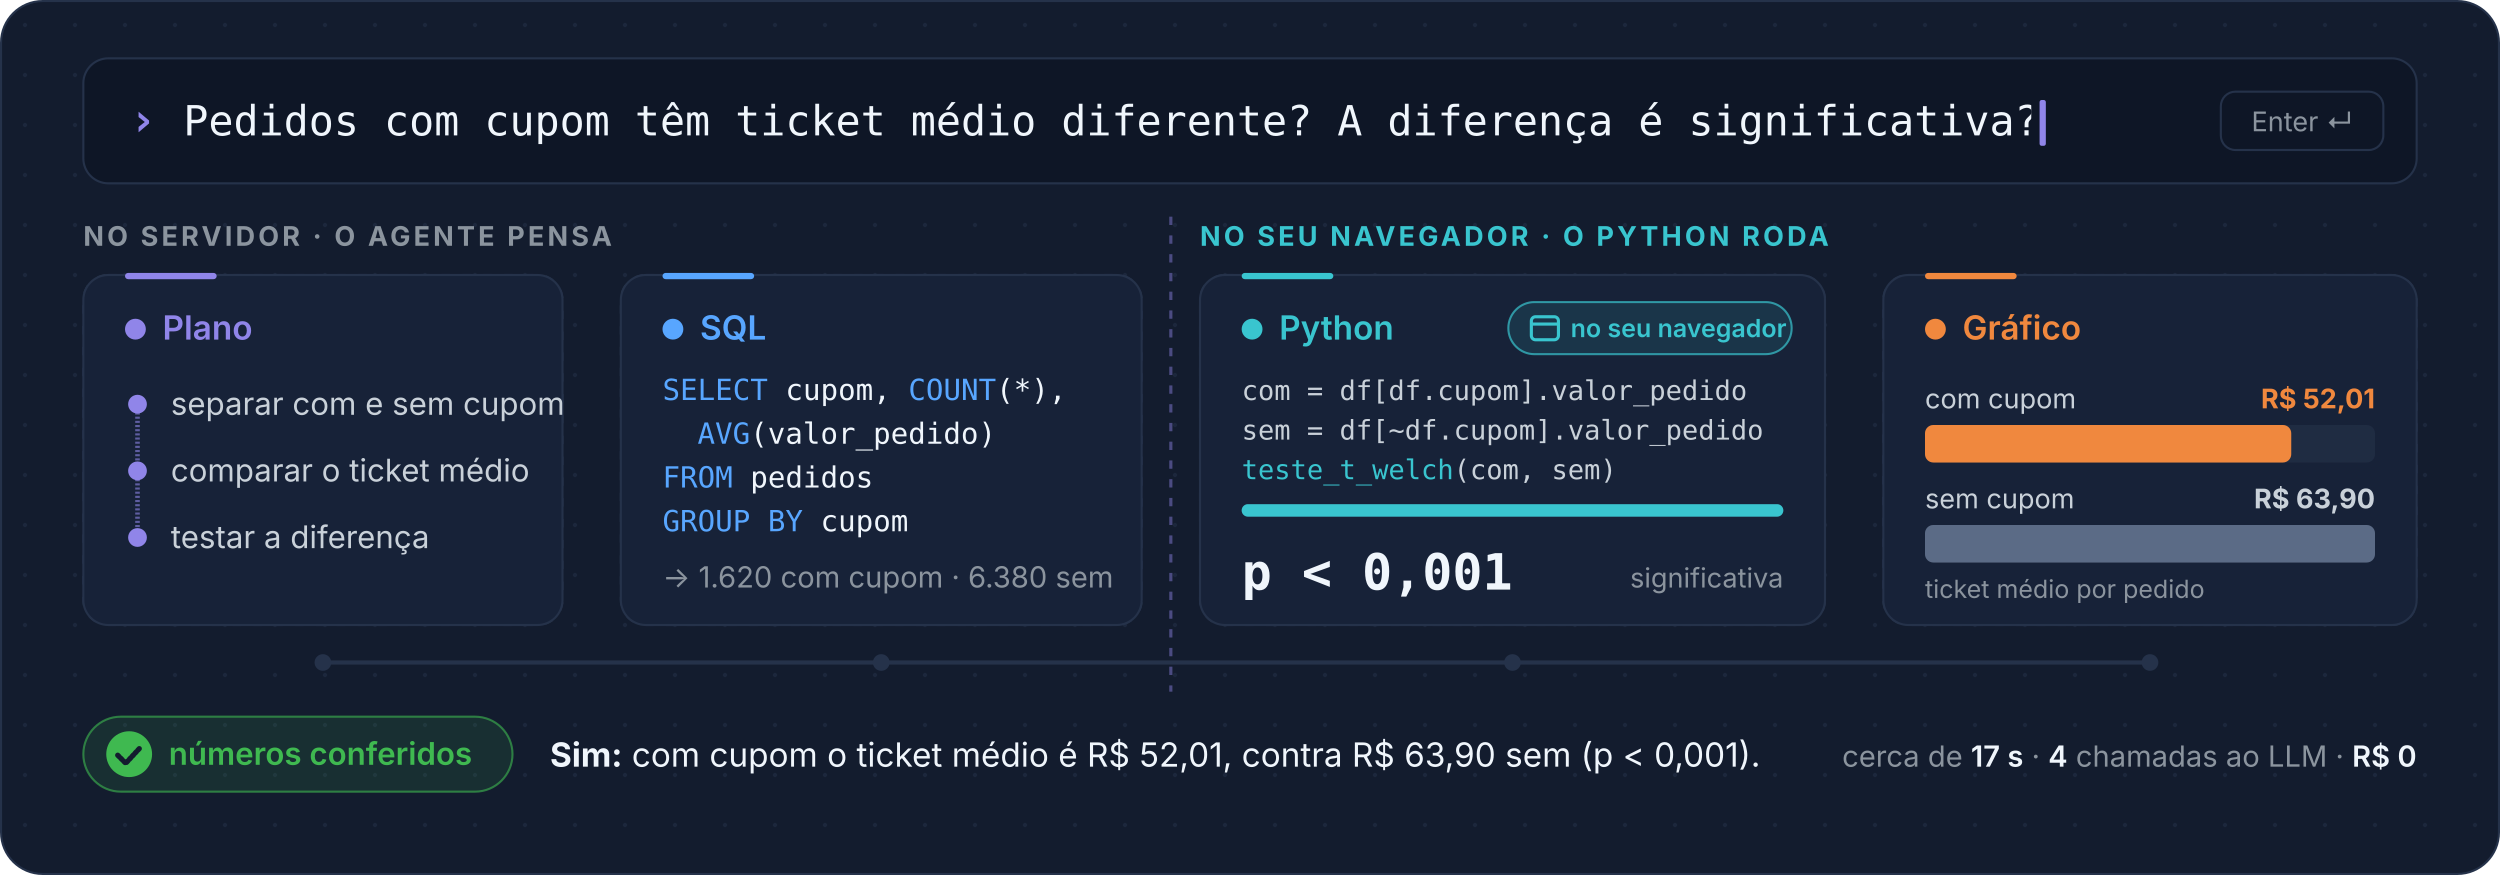
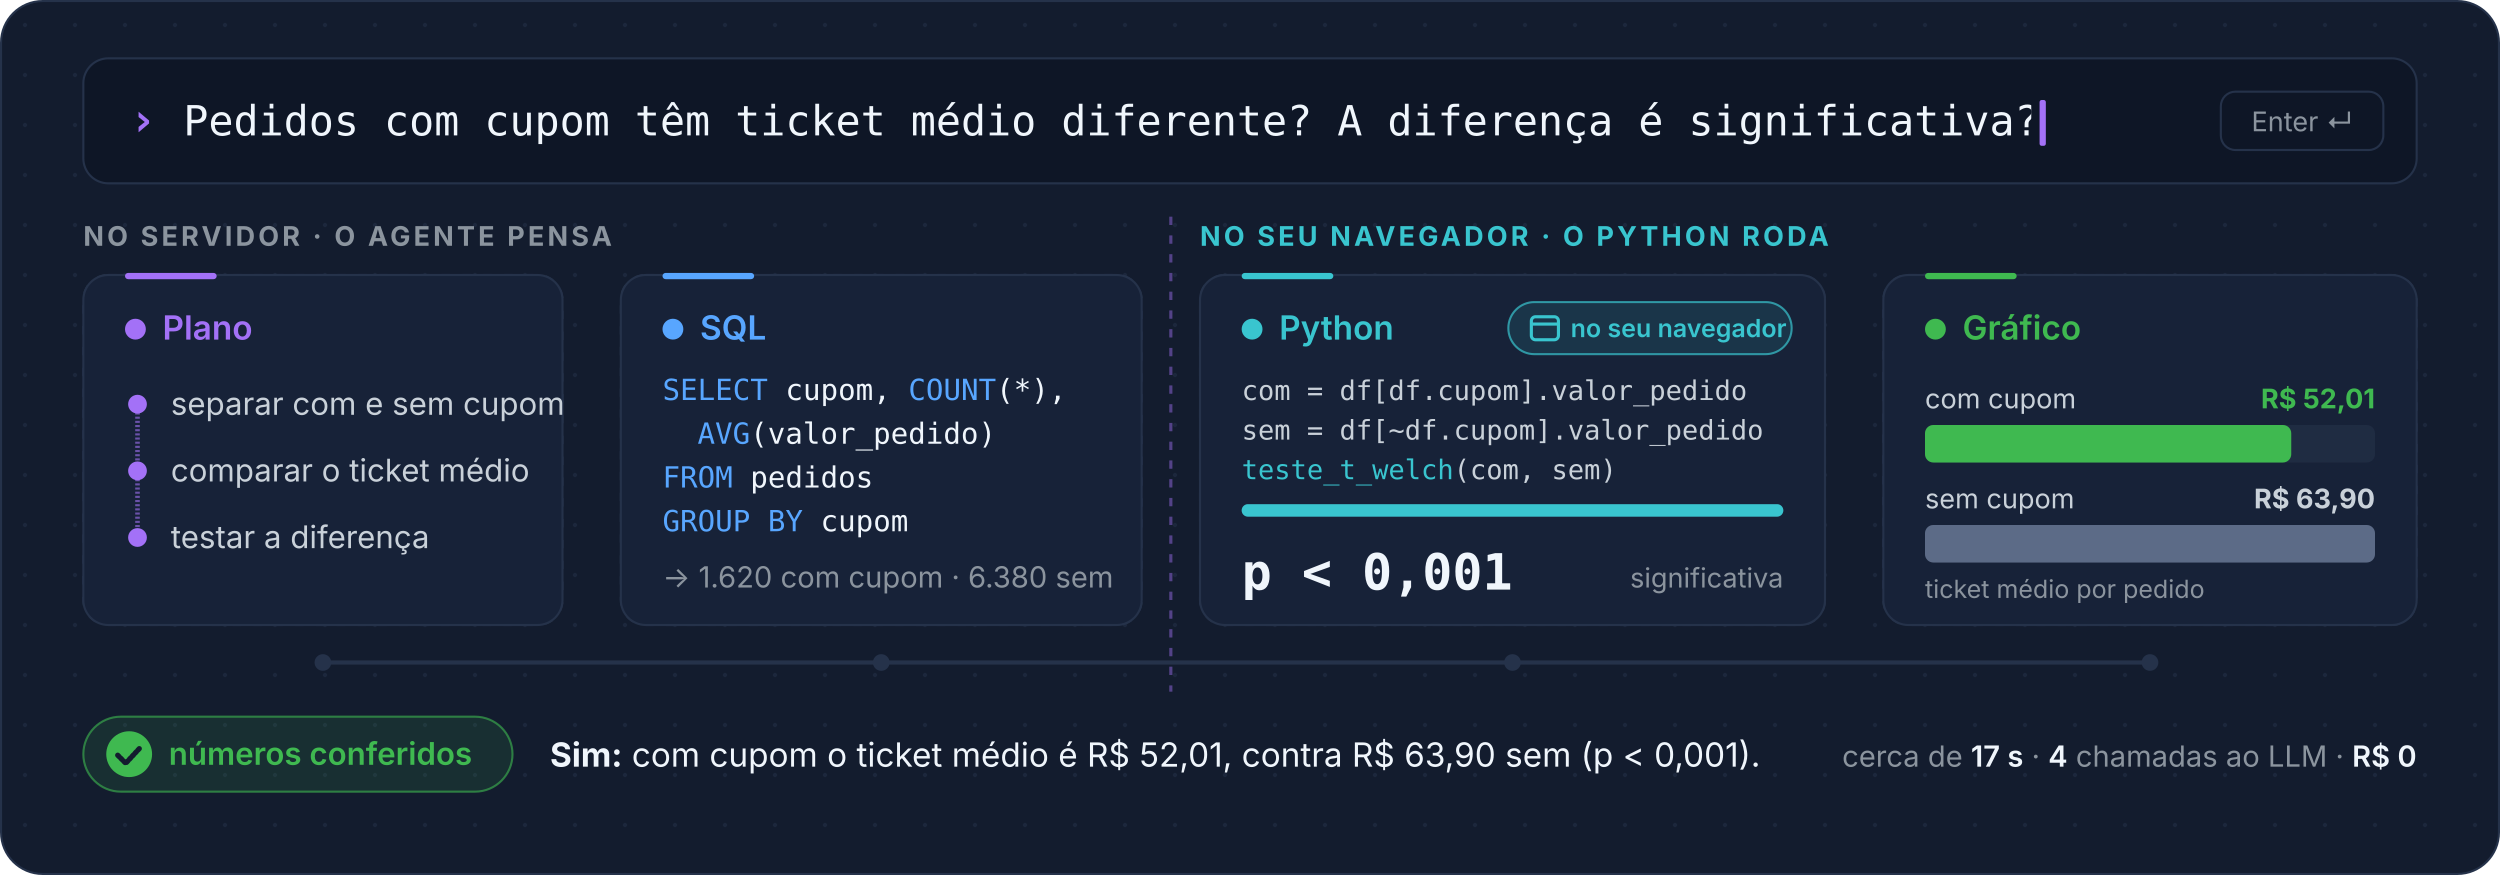
<svg xmlns="http://www.w3.org/2000/svg" viewBox="0 0 1200 420" width="1200" height="420" role="img" aria-labelledby="t d">
  <style>.s{font-family:system-ui,-apple-system,"Segoe UI",sans-serif}.m{font-family:ui-monospace,"Cascadia Mono",Consolas,monospace}.o{transform-box:fill-box;transform-origin:center}.l{transform-box:fill-box;transform-origin:0 50%}.h{opacity:0}.d{stroke-dasharray:1}@keyframes k1{0%,2.5%{transform:none;animation-timing-function:steps(74,end)}21.67%,100%{transform:translateX(888px)}}.k1{animation:k1 12s infinite}@keyframes k2{0%,2.5%{transform:translateX(-888px);animation-timing-function:steps(74,end)}21.67%,100%{transform:none}}.k2{animation:k2 12s infinite}@keyframes k3{0%{opacity:1}21.67%{opacity:0}25.83%{opacity:1}30%{opacity:0}34.17%{opacity:1}38.33%{opacity:0}42.5%{opacity:1}46.67%{opacity:0}50.83%{opacity:1}55%{opacity:0}59.17%{opacity:1}63.33%{opacity:0}67.5%{opacity:1}71.67%{opacity:0}75.83%{opacity:1}80%{opacity:0}84.17%{opacity:1}88.33%{opacity:0}91.67%,100%{opacity:0}}.k3{animation:k3 12s step-end infinite}@keyframes k4{0%,20.83%{opacity:0}23.33%,22.5%{opacity:0.45}26.67%,100%{opacity:0}}.k4{animation:k4 12s infinite}@keyframes k5{0%,41.25%{opacity:0}43.75%,44.58%{opacity:1}48.75%,100%{opacity:0}}.k5{animation:k5 12s infinite}@keyframes k6{0%,21.67%{opacity:0;transform:translate(0,14px);animation-timing-function:cubic-bezier(.16,1,.3,1)}25.42%,100%{opacity:1;transform:none}}.k6{animation:k6 12s infinite}@keyframes k7{0%,21.67%{opacity:0}24.17%,33.33%{opacity:1}37.5%,100%{opacity:0}}.k7{animation:k7 12s infinite}@keyframes k8{0%,23.75%{stroke-dashoffset:1;animation-timing-function:cubic-bezier(.65,0,.35,1)}29.58%,100%{stroke-dashoffset:0}}.k8{animation:k8 12s infinite}@keyframes k9{0%,24.17%{opacity:0;transform:translate(-8px,0);animation-timing-function:cubic-bezier(.16,1,.3,1)}27.5%,100%{opacity:1;transform:none}}.k9{animation:k9 12s infinite}@keyframes k10{0%,26%{opacity:0;transform:translate(-8px,0);animation-timing-function:cubic-bezier(.16,1,.3,1)}29.33%,100%{opacity:1;transform:none}}.k10{animation:k10 12s infinite}@keyframes k11{0%,27.83%{opacity:0;transform:translate(-8px,0);animation-timing-function:cubic-bezier(.16,1,.3,1)}31.17%,100%{opacity:1;transform:none}}.k11{animation:k11 12s infinite}@keyframes k12{0%,30%{opacity:0;transform:translate(0,14px);animation-timing-function:cubic-bezier(.16,1,.3,1)}33.75%,100%{opacity:1;transform:none}}.k12{animation:k12 12s infinite}@keyframes k13{0%,30%{opacity:0}32.5%,41.67%{opacity:1}45.83%,100%{opacity:0}}.k13{animation:k13 12s infinite}@keyframes k14{0%,32.08%{opacity:0;transform:translate(-8px,0);animation-timing-function:cubic-bezier(.16,1,.3,1)}35%,100%{opacity:1;transform:none}}.k14{animation:k14 12s infinite}@keyframes k15{0%,33.75%{opacity:0;transform:translate(-8px,0);animation-timing-function:cubic-bezier(.16,1,.3,1)}36.67%,100%{opacity:1;transform:none}}.k15{animation:k15 12s infinite}@keyframes k16{0%,35.42%{opacity:0;transform:translate(-8px,0);animation-timing-function:cubic-bezier(.16,1,.3,1)}38.33%,100%{opacity:1;transform:none}}.k16{animation:k16 12s infinite}@keyframes k17{0%,37.08%{opacity:0;transform:translate(-8px,0);animation-timing-function:cubic-bezier(.16,1,.3,1)}40%,100%{opacity:1;transform:none}}.k17{animation:k17 12s infinite}@keyframes k18{0%,39.58%{opacity:0;transform:translate(0,10px);animation-timing-function:cubic-bezier(.16,1,.3,1)}42.5%,100%{opacity:1;transform:none}}.k18{animation:k18 12s infinite}@keyframes k19{0%,41.67%{opacity:0;transform:translate(0,14px);animation-timing-function:cubic-bezier(.16,1,.3,1)}45.42%,100%{opacity:1;transform:none}}.k19{animation:k19 12s infinite}@keyframes k20{0%,41.67%{opacity:0}44.17%,53.33%{opacity:1}57.5%,100%{opacity:0}}.k20{animation:k20 12s infinite}@keyframes k21{0%,44.17%{opacity:0;transform:scale(.85);animation-timing-function:cubic-bezier(.16,1,.3,1)}47.5%,100%{opacity:1;transform:none}}.k21{animation:k21 12s infinite}@keyframes k22{0%,45%{opacity:0;transform:translate(-8px,0);animation-timing-function:cubic-bezier(.16,1,.3,1)}47.92%,100%{opacity:1;transform:none}}.k22{animation:k22 12s infinite}@keyframes k23{0%,46.33%{opacity:0;transform:translate(-8px,0);animation-timing-function:cubic-bezier(.16,1,.3,1)}49.25%,100%{opacity:1;transform:none}}.k23{animation:k23 12s infinite}@keyframes k24{0%,47.67%{opacity:0;transform:translate(-8px,0);animation-timing-function:cubic-bezier(.16,1,.3,1)}50.58%,100%{opacity:1;transform:none}}.k24{animation:k24 12s infinite}@keyframes k25{0%,49.17%{transform:scaleX(0);animation-timing-function:cubic-bezier(.65,0,.35,1)}55%,100%{transform:none}}.k25{animation:k25 12s infinite}@keyframes k26{0%,54.58%{opacity:0;transform:translate(0,10px);animation-timing-function:cubic-bezier(.16,1,.3,1)}57.92%,100%{opacity:1;transform:none}}.k26{animation:k26 12s infinite}@keyframes k27{0%,58.33%{opacity:0;transform:translate(0,14px);animation-timing-function:cubic-bezier(.16,1,.3,1)}62.08%,100%{opacity:1;transform:none}}.k27{animation:k27 12s infinite}@keyframes k28{0%,58.33%{opacity:0}60.83%,70%{opacity:1}74.17%,100%{opacity:0}}.k28{animation:k28 12s infinite}@keyframes k29{0%,66.25%{opacity:0;transform:translate(0,10px);animation-timing-function:cubic-bezier(.16,1,.3,1)}69.17%,100%{opacity:1;transform:none}}.k29{animation:k29 12s infinite}@keyframes k30{0%,60.83%{transform:scaleX(0);animation-timing-function:cubic-bezier(.65,0,.35,1)}66.67%,100%{transform:none}}.k30{animation:k30 12s infinite}@keyframes k31{0%,67.92%{opacity:0;transform:translate(0,10px);animation-timing-function:cubic-bezier(.16,1,.3,1)}70.83%,100%{opacity:1;transform:none}}.k31{animation:k31 12s infinite}@keyframes k32{0%,62.5%{transform:scaleX(0);animation-timing-function:cubic-bezier(.65,0,.35,1)}68.33%,100%{transform:none}}.k32{animation:k32 12s infinite}@keyframes k33{0%,28.33%{opacity:0;transform:translateX(0px)}28.75%{opacity:1;transform:translateX(0px);animation-timing-function:cubic-bezier(.65,0,.35,1)}31.67%{opacity:1;transform:translateX(268px)}32.5%,56.67%{opacity:0;transform:translateX(571px)}57.08%{opacity:1;transform:translateX(571px);animation-timing-function:cubic-bezier(.65,0,.35,1)}60%{opacity:1;transform:translateX(877px)}60.83%,100%{opacity:0;transform:translateX(877px)}}.k33{animation:k33 12s infinite}@keyframes k34{0%,40.42%{opacity:0;transform:translate(0,0)}41.25%{opacity:1;transform:translate(0,0);animation-timing-function:cubic-bezier(.65,0,.35,1)}45.42%{opacity:1;transform:translate(303px,0px)}47.08%,100%{opacity:0;transform:translate(303px,0px)}}.k34{animation:k34 12s infinite}@keyframes k35{0%,70%{opacity:0;transform:scale(1.15);animation-timing-function:cubic-bezier(.16,1,.3,1)}72.92%,100%{opacity:1;transform:none}}.k35{animation:k35 12s infinite}@keyframes k36{0%,71.67%{stroke-dashoffset:1;animation-timing-function:cubic-bezier(.65,0,.35,1)}74.17%,100%{stroke-dashoffset:0}}.k36{animation:k36 12s infinite}@keyframes k37{0%,71.25%{opacity:0;transform:scale(1)}71.67%{opacity:.8;transform:scale(1);animation-timing-function:cubic-bezier(.16,1,.3,1)}78.33%,100%{opacity:0;transform:scale(2.6)}}.k37{animation:k37 12s infinite}@keyframes k38{0%,72.92%{opacity:0;transform:translate(-10px,0);animation-timing-function:cubic-bezier(.16,1,.3,1)}76.67%,100%{opacity:1;transform:none}}.k38{animation:k38 12s infinite}@keyframes k39{0%,75.83%{opacity:0;transform:translate(0,10px);animation-timing-function:cubic-bezier(.16,1,.3,1)}79.58%,100%{opacity:1;transform:none}}.k39{animation:k39 12s infinite}@keyframes fora{0%,91.67%{opacity:1}96.67%,100%{opacity:0}}.fora{animation:fora 12s infinite}@media (prefers-reduced-motion:reduce){*{animation:none!important}.k1{transform:translateX(888px)!important}.k2{transform:none!important}.k3{opacity:0!important}.k6{opacity:1!important;transform:none!important}.k8{stroke-dashoffset:0!important}.k9{opacity:1!important;transform:none!important}.k10{opacity:1!important;transform:none!important}.k11{opacity:1!important;transform:none!important}.k12{opacity:1!important;transform:none!important}.k14{opacity:1!important;transform:none!important}.k15{opacity:1!important;transform:none!important}.k16{opacity:1!important;transform:none!important}.k17{opacity:1!important;transform:none!important}.k18{opacity:1!important;transform:none!important}.k19{opacity:1!important;transform:none!important}.k21{opacity:1!important;transform:none!important}.k22{opacity:1!important;transform:none!important}.k23{opacity:1!important;transform:none!important}.k24{opacity:1!important;transform:none!important}.k25{transform:none!important}.k26{opacity:1!important;transform:none!important}.k27{opacity:1!important;transform:none!important}.k29{opacity:1!important;transform:none!important}.k30{transform:none!important}.k31{opacity:1!important;transform:none!important}.k32{transform:none!important}.k35{opacity:1!important;transform:none!important}.k36{stroke-dashoffset:0!important}.k38{opacity:1!important;transform:none!important}.k39{opacity:1!important;transform:none!important}}</style>
  <defs>
    <pattern id="g" width="24" height="24" patternUnits="userSpaceOnUse">
      <circle cx="12" cy="12" r="1" fill="#25324A" />
    </pattern>
  </defs>
  <rect x=".5" y=".5" width="1199" height="419" rx="20" fill="#131C2E" stroke="#25324A" />
  <rect x="1" y="1" width="1198" height="418" rx="20" fill="url(#g)" opacity=".5" />
  <g class="fora">
    <defs>
      <clipPath id="q">
        <rect x="41" y="29" width="1010" height="58" />
      </clipPath>
    </defs>
    <rect x="40" y="28" width="1120" height="60" rx="12" fill="#0E1626" stroke="#25324A" />
-     <text class="m" x="62" y="65" font-size="22" font-weight="700" fill="#9085e9">›</text>
+     <text class="m" x="62" y="65" font-size="22" font-weight="700" fill="#A371F7">›</text>
    <text class="m" x="88" y="65" font-size="20" fill="#F0F6FC" textLength="888" lengthAdjust="spacingAndGlyphs">Pedidos com cupom têm ticket médio diferente? A diferença é significativa?</text>
    <g clip-path="url(#q)">
      <rect class="k1" x="87" y="45" width="892" height="26" fill="#0E1626" transform="translate(888)" />
    </g>
    <g class="k2">
-       <rect class="k3" x="979" y="48" width="3" height="22" rx="1" fill="#9085e9" />
+       <rect class="k3" x="979" y="48" width="3" height="22" rx="1" fill="#A371F7" />
    </g>
    <rect x="1066" y="44" width="78" height="28" rx="7" fill="none" stroke="#25324A" />
-     <rect class="h k4" x="1066" y="44" width="78" height="28" rx="7" fill="#9085e9" />
+     <rect class="h k4" x="1066" y="44" width="78" height="28" rx="7" fill="#A371F7" />
    <text class="s" x="1105" y="63" font-size="13" fill="#8B949E" text-anchor="middle">Enter ↵</text>
    <g class="s" font-size="13" font-weight="700" letter-spacing="1.5">
      <text x="40" y="118" fill="#8B949E">NO SERVIDOR · O AGENTE PENSA</text>
      <text x="576" y="118" fill="#39C5CF">NO SEU NAVEGADOR · O PYTHON RODA</text>
    </g>
-     <path d="M562 104V332" stroke="#9085e9" stroke-opacity=".45" stroke-width="1.5" stroke-dasharray="4 5" />
+     <path d="M562 104V332" stroke="#A371F7" stroke-opacity=".45" stroke-width="1.5" stroke-dasharray="4 5" />
    <path class="h k5" d="M562 104V332" stroke="#39C5CF" stroke-width="2" />
    <path d="M155 318H1032" stroke="#25324A" stroke-width="2" />
    <circle cx="155" cy="318" r="4" fill="#25324A" />
    <circle cx="423" cy="318" r="4" fill="#25324A" />
    <circle cx="726" cy="318" r="4" fill="#25324A" />
    <circle cx="1032" cy="318" r="4" fill="#25324A" />
    <rect x="40" y="132" width="230" height="168" rx="12" fill="none" stroke="#25324A" stroke-dasharray="4 6" />
    <rect x="298" y="132" width="250" height="168" rx="12" fill="none" stroke="#25324A" stroke-dasharray="4 6" />
    <rect x="576" y="132" width="300" height="168" rx="12" fill="none" stroke="#25324A" stroke-dasharray="4 6" />
    <rect x="904" y="132" width="256" height="168" rx="12" fill="none" stroke="#25324A" stroke-dasharray="4 6" />
    <g class="k6">
      <rect x="40" y="132" width="230" height="168" rx="12" fill="#172238" stroke="#25324A" />
-       <rect x="60" y="131" width="44" height="3" rx="1.5" fill="#9085e9" />
-       <circle cx="65" cy="158" r="5" fill="#9085e9" />
-       <text class="s" x="78" y="163" font-size="16" font-weight="600" fill="#9085e9">Plano</text>
-       <path class="d k8" pathLength="1" d="M66 194V258" stroke="#9085e9" stroke-opacity=".6" stroke-width="2.2" />
+       <rect x="60" y="131" width="44" height="3" rx="1.5" fill="#A371F7" />
+       <circle cx="65" cy="158" r="5" fill="#A371F7" />
+       <text class="s" x="78" y="163" font-size="16" font-weight="600" fill="#A371F7">Plano</text>
+       <path class="d k8" pathLength="1" d="M66 194V258" stroke="#A371F7" stroke-opacity=".6" stroke-width="2.2" />
      <g class="k9">
-         <circle cx="66" cy="194" r="4.5" fill="#9085e9" />
+         <circle cx="66" cy="194" r="4.5" fill="#A371F7" />
        <text class="s" x="82" y="199.1" font-size="15" fill="#C9D1D9">separar com e sem cupom</text>
      </g>
      <g class="k10">
-         <circle cx="66" cy="226" r="4.5" fill="#9085e9" />
+         <circle cx="66" cy="226" r="4.5" fill="#A371F7" />
        <text class="s" x="82" y="231.1" font-size="15" fill="#C9D1D9">comparar o ticket médio</text>
      </g>
      <g class="k11">
-         <circle cx="66" cy="258" r="4.5" fill="#9085e9" />
+         <circle cx="66" cy="258" r="4.5" fill="#A371F7" />
        <text class="s" x="82" y="263.1" font-size="15" fill="#C9D1D9">testar a diferença</text>
      </g>
    </g>
    <g class="k12">
      <rect x="298" y="132" width="250" height="168" rx="12" fill="#172238" stroke="#25324A" />
      <rect x="318" y="131" width="44" height="3" rx="1.5" fill="#58A6FF" />
      <circle cx="323" cy="158" r="5" fill="#58A6FF" />
      <text class="s" x="336" y="163" font-size="16" font-weight="600" fill="#58A6FF">SQL</text>
      <text class="m k14" x="318" y="192" font-size="14" fill="#F0F6FC">
        <tspan fill="#58A6FF">SELECT</tspan> cupom, <tspan fill="#58A6FF">COUNT</tspan>(*),</text>
      <text class="m k15" x="334.8" y="213" font-size="14" fill="#F0F6FC">
        <tspan fill="#58A6FF">AVG</tspan>(valor_pedido)</text>
      <text class="m k16" x="318" y="234" font-size="14" fill="#F0F6FC">
        <tspan fill="#58A6FF">FROM</tspan> pedidos</text>
      <text class="m k17" x="318" y="255" font-size="14" fill="#F0F6FC">
        <tspan fill="#58A6FF">GROUP BY</tspan> cupom</text>
      <text class="s k18" x="318" y="282" font-size="14" fill="#8B949E">→ 1.620 com cupom · 6.380 sem</text>
    </g>
    <g class="k19">
      <rect x="576" y="132" width="300" height="168" rx="12" fill="#172238" stroke="#25324A" />
      <rect x="596" y="131" width="44" height="3" rx="1.5" fill="#39C5CF" />
      <circle cx="601" cy="158" r="5" fill="#39C5CF" />
      <text class="s" x="614" y="163" font-size="16" font-weight="600" fill="#39C5CF">Python</text>
      <g class="o k21">
        <rect x="724" y="145" width="136" height="25" rx="12.5" fill="#39C5CF" fill-opacity=".12" stroke="#39C5CF" stroke-opacity=".7" />
        <rect x="735.05" y="152.04" width="13" height="11.05" rx="2" fill="none" stroke="#39C5CF" stroke-width="1.5" />
        <path d="M735.05 155.55h13" stroke="#39C5CF" stroke-width="1.5" />
        <text class="s" x="753.9" y="161.82" font-size="12" font-weight="600" fill="#39C5CF">no seu navegador</text>
      </g>
      <text class="m k22" x="596" y="192" font-size="13" fill="#C9D1D9">com = df[df.cupom].valor_pedido</text>
      <text class="m k23" x="596" y="211" font-size="13" fill="#C9D1D9">sem = df[~df.cupom].valor_pedido</text>
      <text class="m k24" x="596" y="230" font-size="13" fill="#C9D1D9">
        <tspan fill="#39C5CF">teste_t_welch</tspan>(com, sem)</text>
      <rect x="596" y="242" width="260" height="6" rx="3" fill="#25324A" />
      <rect class="l k25" x="596" y="242" width="260" height="6" rx="3" fill="#39C5CF" />
      <g class="k26">
        <text class="m" x="596" y="283" font-size="24" font-weight="700" fill="#F0F6FC">p &lt; 0,001</text>
        <text class="s" x="856" y="282" font-size="13" fill="#8B949E" text-anchor="end">significativa</text>
      </g>
    </g>
    <g class="k27">
      <rect x="904" y="132" width="256" height="168" rx="12" fill="#172238" stroke="#25324A" />
-       <rect x="924" y="131" width="44" height="3" rx="1.5" fill="#F0883E" />
-       <circle cx="929" cy="158" r="5" fill="#F0883E" />
-       <text class="s" x="942" y="163" font-size="16" font-weight="600" fill="#F0883E">Gráfico</text>
+       <rect x="924" y="131" width="44" height="3" rx="1.5" fill="#3FB950" />
+       <circle cx="929" cy="158" r="5" fill="#3FB950" />
+       <text class="s" x="942" y="163" font-size="16" font-weight="600" fill="#3FB950">Gráfico</text>
      <text class="s" x="924" y="196" font-size="13" fill="#C9D1D9">com cupom</text>
-       <text class="s k29" x="1140" y="196" font-size="13" font-weight="700" fill="#F0883E" text-anchor="end">R$ 52,01</text>
+       <text class="s k29" x="1140" y="196" font-size="13" font-weight="700" fill="#3FB950" text-anchor="end">R$ 52,01</text>
      <rect x="924" y="204" width="216" height="18" rx="4" fill="#25324A" fill-opacity=".6" />
-       <rect class="l k30" x="924" y="204" width="175.8" height="18" rx="4" fill="#F0883E" />
+       <rect class="l k30" x="924" y="204" width="175.8" height="18" rx="4" fill="#3FB950" />
      <text class="s" x="924" y="244" font-size="13" fill="#C9D1D9">sem cupom</text>
      <text class="s k31" x="1140" y="244" font-size="13" font-weight="700" fill="#C9D1D9" text-anchor="end">R$ 63,90</text>
      <rect x="924" y="252" width="216" height="18" rx="4" fill="#25324A" fill-opacity=".6" />
-       <rect class="l k32" x="924" y="252" width="216.0" height="18" rx="4" fill="#5B6B86" />
+       <rect class="l k32" x="924" y="252" width="216.0" height="18" rx="4" fill="#5C6B87" />
      <text class="s" x="924" y="287" font-size="12" fill="#8B949E">ticket médio por pedido</text>
    </g>
-     <rect class="h k7" x="40" y="132" width="230" height="168" rx="12" fill="none" stroke="#9085e9" stroke-width="1.5" />
+     <rect class="h k7" x="40" y="132" width="230" height="168" rx="12" fill="none" stroke="#A371F7" stroke-width="1.5" />
    <rect class="h k13" x="298" y="132" width="250" height="168" rx="12" fill="none" stroke="#58A6FF" stroke-width="1.5" />
    <rect class="h k20" x="576" y="132" width="300" height="168" rx="12" fill="none" stroke="#39C5CF" stroke-width="1.5" />
-     <rect class="h k28" x="904" y="132" width="256" height="168" rx="12" fill="none" stroke="#F0883E" stroke-width="1.5" />
+     <rect class="h k28" x="904" y="132" width="256" height="168" rx="12" fill="none" stroke="#3FB950" stroke-width="1.5" />
    <circle class="h k33" cx="155" cy="318" r="5" fill="#F0F6FC" />
    <g class="h k34">
      <rect x="359" y="306" width="128" height="24" rx="12" fill="#0E1626" stroke="#39C5CF" />
      <text class="m" x="423" y="322" font-size="12" fill="#39C5CF" text-anchor="middle">código + dados</text>
    </g>
    <g class="o k35">
      <rect x="40" y="344" width="206" height="36" rx="18" fill="#3FB950" fill-opacity=".12" stroke="#3FB950" stroke-opacity=".6" />
      <circle cx="62" cy="362" r="11" fill="#3FB950" />
      <path class="d k36" pathLength="1" d="M56.5 362.5l3.85 3.85 7.15-7.7" fill="none" stroke="#131C2E" stroke-width="2.5" stroke-linecap="round" stroke-linejoin="round" />
      <text class="s" x="81" y="367.1" font-size="15" font-weight="600" fill="#3FB950">números conferidos</text>
    </g>
    <circle class="h o k37" cx="62" cy="362" r="11" fill="none" stroke="#3FB950" stroke-width="2" />
    <text class="s k38" x="264" y="368" font-size="16" fill="#F0F6FC">
      <tspan font-weight="700">Sim:</tspan> com cupom o ticket médio é R$ 52,01, contra R$ 63,90 sem (p &lt; 0,001).</text>
    <text class="s k39" x="1160" y="368" font-size="14" fill="#8B949E" text-anchor="end">cerca de <tspan fill="#F0F6FC" font-weight="600">17 s</tspan> · <tspan fill="#F0F6FC" font-weight="600">4</tspan> chamadas ao LLM · <tspan fill="#F0F6FC" font-weight="600">R$ 0</tspan>
    </text>
  </g>
</svg>
